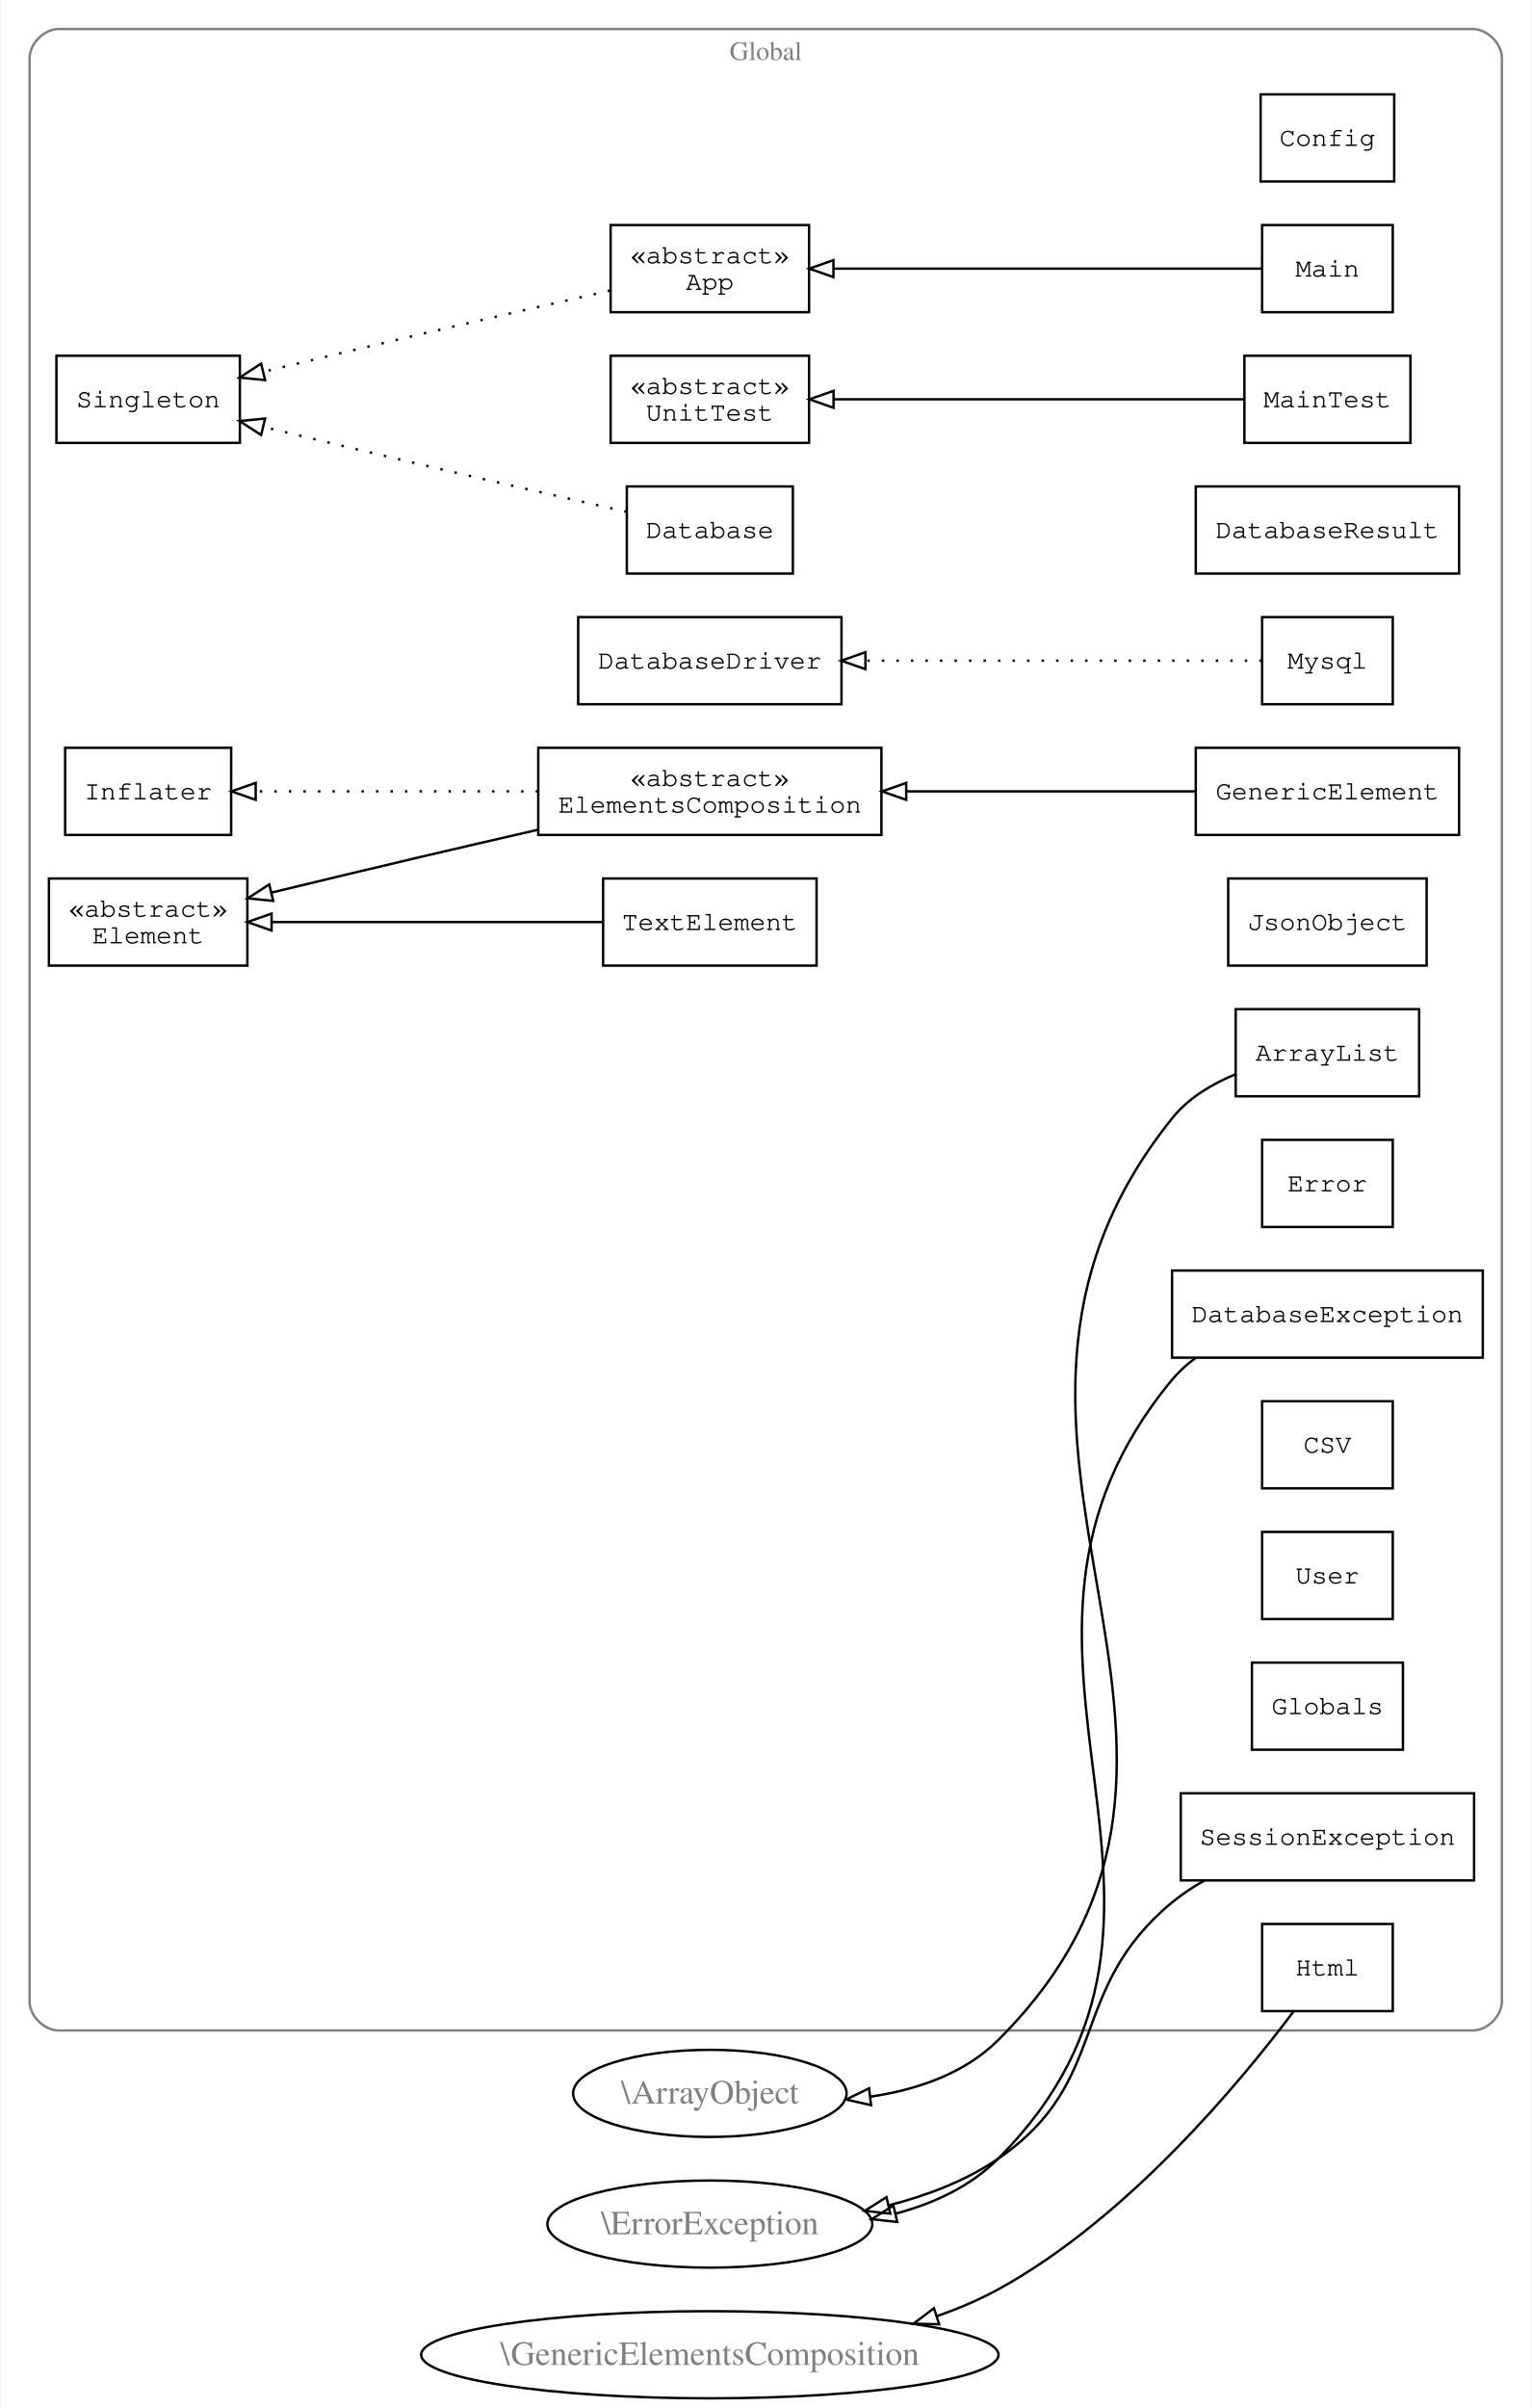
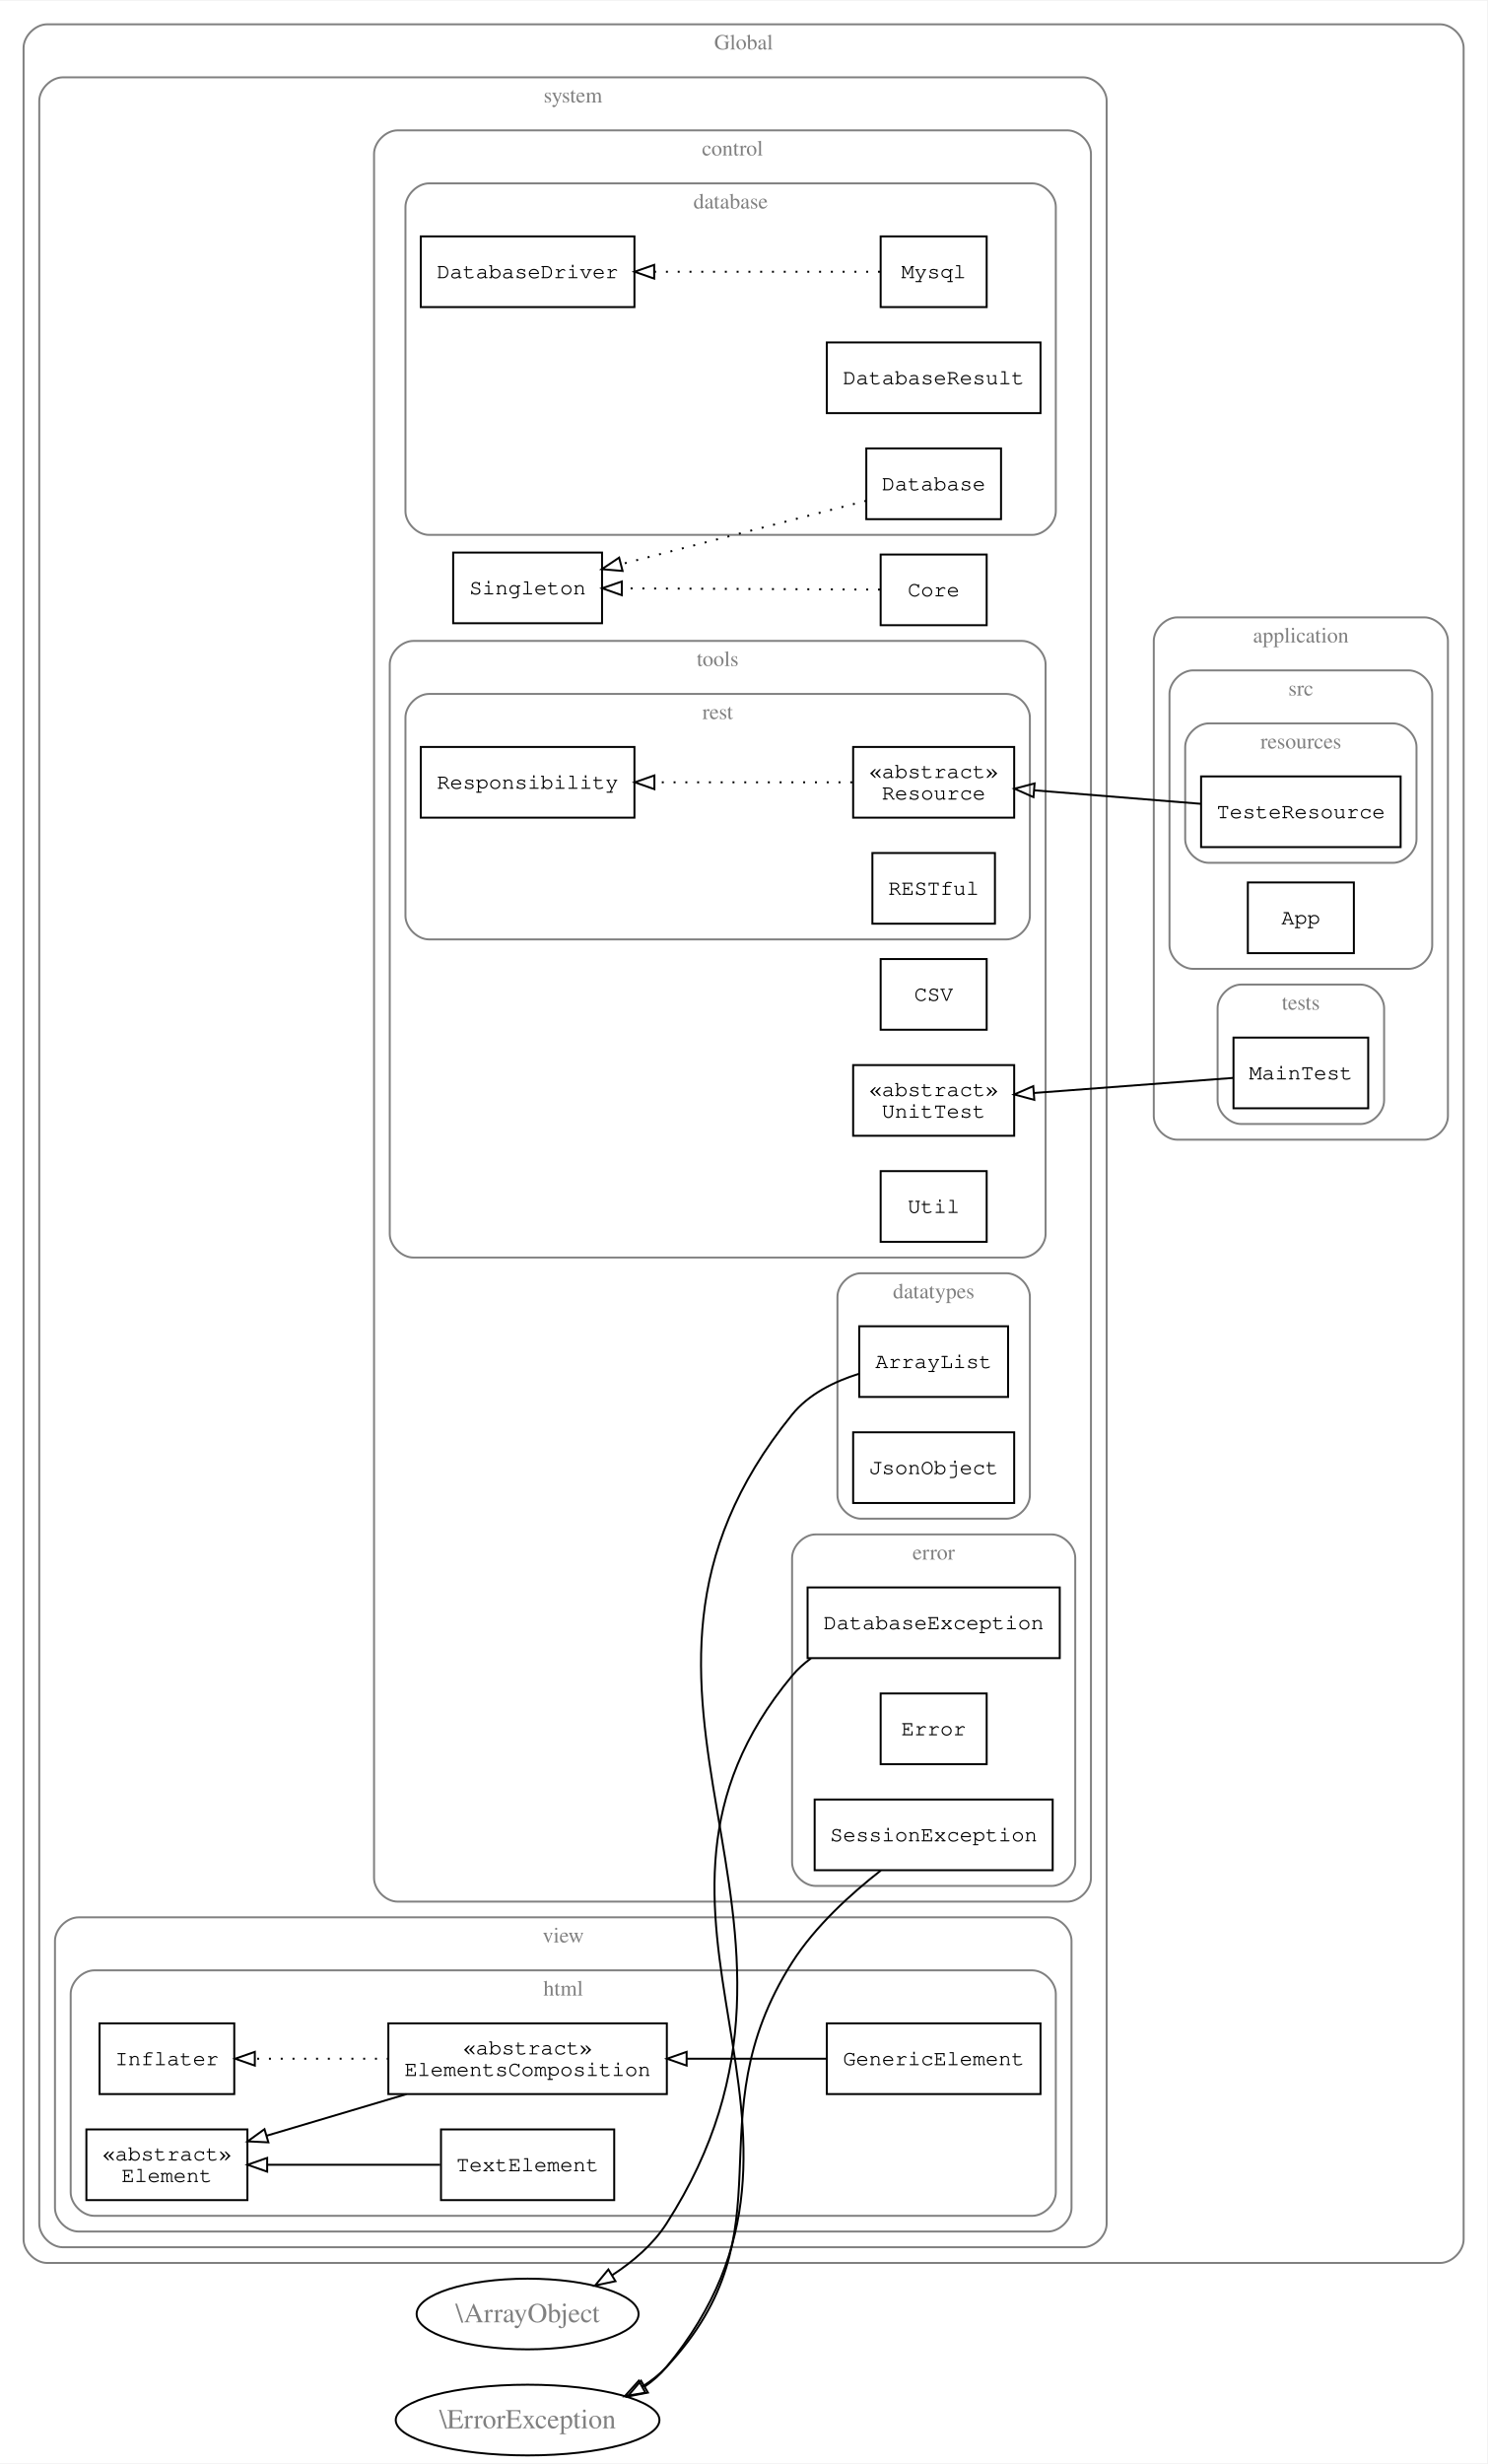
- <svg xmlns="http://www.w3.org/2000/svg" width="633pt" height="995pt" viewBox="0.00 0.00 632.54 995.00">
-   <g id="graph0" class="graph" transform="scale(1 1) rotate(0) translate(4 991)">
-     <polygon fill="white" stroke="none" points="-4,4 -4,-991 628.541,-991 628.541,4 -4,4" />
+ <svg xmlns="http://www.w3.org/2000/svg" width="757pt" height="1254pt" viewBox="0.00 0.00 757.46 1254.00">
+   <g id="graph0" class="graph" transform="scale(1 1) rotate(0) translate(4 1250)">
+     <polygon fill="white" stroke="none" points="-4,4 -4,-1250 753.463,-1250 753.463,4 -4,4" />
    <g id="clust1" class="cluster">
-       <path fill="none" stroke="gray" d="M20,-152C20,-152 604.541,-152 604.541,-152 610.541,-152 616.541,-158 616.541,-164 616.541,-164 616.541,-967 616.541,-967 616.541,-973 610.541,-979 604.541,-979 604.541,-979 20,-979 20,-979 14,-979 8,-973 8,-967 8,-967 8,-164 8,-164 8,-158 14,-152 20,-152" />
-       <text text-anchor="middle" x="312.271" y="-966.2" font-family="Times,serif" font-size="11.00" fill="gray">Global</text>
+       <path fill="none" stroke="gray" d="M20,-98C20,-98 729.463,-98 729.463,-98 735.463,-98 741.463,-104 741.463,-110 741.463,-110 741.463,-1226 741.463,-1226 741.463,-1232 735.463,-1238 729.463,-1238 729.463,-1238 20,-1238 20,-1238 14,-1238 8,-1232 8,-1226 8,-1226 8,-110 8,-110 8,-104 14,-98 20,-98" />
+       <text text-anchor="middle" x="374.732" y="-1225.2" font-family="Times,serif" font-size="11.00" fill="gray">Global</text>
+     </g>
+     <g id="clust2" class="cluster">
+       <path fill="none" stroke="gray" d="M595.649,-670C595.649,-670 721.463,-670 721.463,-670 727.463,-670 733.463,-676 733.463,-682 733.463,-682 733.463,-924 733.463,-924 733.463,-930 727.463,-936 721.463,-936 721.463,-936 595.649,-936 595.649,-936 589.649,-936 583.649,-930 583.649,-924 583.649,-924 583.649,-682 583.649,-682 583.649,-676 589.649,-670 595.649,-670" />
+       <text text-anchor="middle" x="658.556" y="-923.2" font-family="Times,serif" font-size="11.00" fill="gray">application</text>
+     </g>
+     <g id="clust3" class="cluster">
+       <path fill="none" stroke="gray" d="M603.649,-757C603.649,-757 713.463,-757 713.463,-757 719.463,-757 725.463,-763 725.463,-769 725.463,-769 725.463,-897 725.463,-897 725.463,-903 719.463,-909 713.463,-909 713.463,-909 603.649,-909 603.649,-909 597.649,-909 591.649,-903 591.649,-897 591.649,-897 591.649,-769 591.649,-769 591.649,-763 597.649,-757 603.649,-757" />
+       <text text-anchor="middle" x="658.556" y="-896.2" font-family="Times,serif" font-size="11.00" fill="gray">src</text>
+     </g>
+     <g id="clust4" class="cluster">
+       <path fill="none" stroke="gray" d="M611.649,-811C611.649,-811 705.463,-811 705.463,-811 711.463,-811 717.463,-817 717.463,-823 717.463,-823 717.463,-870 717.463,-870 717.463,-876 711.463,-882 705.463,-882 705.463,-882 611.649,-882 611.649,-882 605.649,-882 599.649,-876 599.649,-870 599.649,-870 599.649,-823 599.649,-823 599.649,-817 605.649,-811 611.649,-811" />
+       <text text-anchor="middle" x="658.556" y="-869.2" font-family="Times,serif" font-size="11.00" fill="gray">resources</text>
+     </g>
+     <g id="clust5" class="cluster">
+       <path fill="none" stroke="gray" d="M628.152,-678C628.152,-678 688.961,-678 688.961,-678 694.961,-678 700.961,-684 700.961,-690 700.961,-690 700.961,-737 700.961,-737 700.961,-743 694.961,-749 688.961,-749 688.961,-749 628.152,-749 628.152,-749 622.152,-749 616.152,-743 616.152,-737 616.152,-737 616.152,-690 616.152,-690 616.152,-684 622.152,-678 628.152,-678" />
+       <text text-anchor="middle" x="658.556" y="-736.2" font-family="Times,serif" font-size="11.00" fill="gray">tests</text>
+     </g>
+     <g id="clust6" class="cluster">
+       <path fill="none" stroke="gray" d="M28,-106C28,-106 547.649,-106 547.649,-106 553.649,-106 559.649,-112 559.649,-118 559.649,-118 559.649,-1199 559.649,-1199 559.649,-1205 553.649,-1211 547.649,-1211 547.649,-1211 28,-1211 28,-1211 22,-1211 16,-1205 16,-1199 16,-1199 16,-118 16,-118 16,-112 22,-106 28,-106" />
+       <text text-anchor="middle" x="287.825" y="-1198.2" font-family="Times,serif" font-size="11.00" fill="gray">system</text>
+     </g>
+     <g id="clust7" class="cluster">
+       <path fill="none" stroke="gray" d="M198.513,-282C198.513,-282 539.649,-282 539.649,-282 545.649,-282 551.649,-288 551.649,-294 551.649,-294 551.649,-1172 551.649,-1172 551.649,-1178 545.649,-1184 539.649,-1184 539.649,-1184 198.513,-1184 198.513,-1184 192.513,-1184 186.513,-1178 186.513,-1172 186.513,-1172 186.513,-294 186.513,-294 186.513,-288 192.513,-282 198.513,-282" />
+       <text text-anchor="middle" x="369.081" y="-1171.2" font-family="Times,serif" font-size="11.00" fill="gray">control</text>
+     </g>
+     <g id="clust8" class="cluster">
+       <path fill="none" stroke="gray" d="M214.513,-978C214.513,-978 521.748,-978 521.748,-978 527.748,-978 533.748,-984 533.748,-990 533.748,-990 533.748,-1145 533.748,-1145 533.748,-1151 527.748,-1157 521.748,-1157 521.748,-1157 214.513,-1157 214.513,-1157 208.513,-1157 202.513,-1151 202.513,-1145 202.513,-1145 202.513,-990 202.513,-990 202.513,-984 208.513,-978 214.513,-978" />
+       <text text-anchor="middle" x="368.131" y="-1144.2" font-family="Times,serif" font-size="11.00" fill="gray">database</text>
+     </g>
+     <g id="clust9" class="cluster">
+       <path fill="none" stroke="gray" d="M434.535,-477C434.535,-477 508.546,-477 508.546,-477 514.546,-477 520.546,-483 520.546,-489 520.546,-489 520.546,-590 520.546,-590 520.546,-596 514.546,-602 508.546,-602 508.546,-602 434.535,-602 434.535,-602 428.535,-602 422.535,-596 422.535,-590 422.535,-590 422.535,-489 422.535,-489 422.535,-483 428.535,-477 434.535,-477" />
+       <text text-anchor="middle" x="471.54" y="-589.2" font-family="Times,serif" font-size="11.00" fill="gray">datatypes</text>
+     </g>
+     <g id="clust10" class="cluster">
+       <path fill="none" stroke="gray" d="M411.431,-290C411.431,-290 531.649,-290 531.649,-290 537.649,-290 543.649,-296 543.649,-302 543.649,-302 543.649,-457 543.649,-457 543.649,-463 537.649,-469 531.649,-469 531.649,-469 411.431,-469 411.431,-469 405.431,-469 399.431,-463 399.431,-457 399.431,-457 399.431,-302 399.431,-302 399.431,-296 405.431,-290 411.431,-290" />
+       <text text-anchor="middle" x="471.54" y="-456.2" font-family="Times,serif" font-size="11.00" fill="gray">error</text>
+     </g>
+     <g id="clust11" class="cluster">
+       <path fill="none" stroke="gray" d="M206.513,-610C206.513,-610 516.546,-610 516.546,-610 522.546,-610 528.546,-616 528.546,-622 528.546,-622 528.546,-912 528.546,-912 528.546,-918 522.546,-924 516.546,-924 516.546,-924 206.513,-924 206.513,-924 200.513,-924 194.513,-918 194.513,-912 194.513,-912 194.513,-622 194.513,-622 194.513,-616 200.513,-610 206.513,-610" />
+       <text text-anchor="middle" x="361.53" y="-911.2" font-family="Times,serif" font-size="11.00" fill="gray">tools</text>
+     </g>
+     <g id="clust12" class="cluster">
+       <path fill="none" stroke="gray" d="M214.513,-772C214.513,-772 508.546,-772 508.546,-772 514.546,-772 520.546,-778 520.546,-784 520.546,-784 520.546,-885 520.546,-885 520.546,-891 514.546,-897 508.546,-897 508.546,-897 214.513,-897 214.513,-897 208.513,-897 202.513,-891 202.513,-885 202.513,-885 202.513,-784 202.513,-784 202.513,-778 208.513,-772 214.513,-772" />
+       <text text-anchor="middle" x="361.53" y="-884.2" font-family="Times,serif" font-size="11.00" fill="gray">rest</text>
+     </g>
+     <g id="clust13" class="cluster">
+       <path fill="none" stroke="gray" d="M36,-114C36,-114 529.748,-114 529.748,-114 535.748,-114 541.748,-120 541.748,-126 541.748,-126 541.748,-262 541.748,-262 541.748,-268 535.748,-274 529.748,-274 529.748,-274 36,-274 36,-274 30,-274 24,-268 24,-262 24,-262 24,-126 24,-126 24,-120 30,-114 36,-114" />
+       <text text-anchor="middle" x="282.874" y="-261.2" font-family="Times,serif" font-size="11.00" fill="gray">view</text>
+     </g>
+     <g id="clust14" class="cluster">
+       <path fill="none" stroke="gray" d="M44,-122C44,-122 521.748,-122 521.748,-122 527.748,-122 533.748,-128 533.748,-134 533.748,-134 533.748,-235 533.748,-235 533.748,-241 527.748,-247 521.748,-247 521.748,-247 44,-247 44,-247 38,-247 32,-241 32,-235 32,-235 32,-134 32,-134 32,-128 38,-122 44,-122" />
+       <text text-anchor="middle" x="282.874" y="-234.2" font-family="Times,serif" font-size="11.00" fill="gray">html</text>
    </g>
    <g id="node1" class="node">
-       <polygon fill="none" stroke="black" points="572.04,-952 516.824,-952 516.824,-916 572.04,-916 572.04,-952" />
-       <text text-anchor="middle" x="544.432" y="-930.7" font-family="Courier,monospace" font-size="11.00">Config</text>
+       <polygon fill="none" stroke="black" points="709.371,-855 607.742,-855 607.742,-819 709.371,-819 709.371,-855" />
+       <text text-anchor="middle" x="658.556" y="-833.7" font-family="Courier,monospace" font-size="11.00">TesteResource</text>
+     </g>
+     <g id="node13" class="node">
+       <polygon fill="none" stroke="black" points="512.551,-870 430.53,-870 430.53,-834 512.551,-834 512.551,-870" />
+       <text text-anchor="start" x="438.535" y="-854.2" font-family="Courier,monospace" font-size="11.00">«abstract»</text>
+       <text text-anchor="start" x="445.136" y="-843.2" font-family="Courier,monospace" font-size="11.00">Resource</text>
+     </g>
+     <g id="edge1" class="edge">
+       <path fill="none" stroke="black" d="M607.488,-841.059C581.224,-843.189 549.132,-845.79 522.834,-847.922" />
+       <polygon fill="none" stroke="black" points="522.379,-844.448 512.695,-848.745 522.945,-851.425 522.379,-844.448" />
    </g>
    <g id="node2" class="node">
-       <polygon fill="none" stroke="black" points="571.432,-898 517.432,-898 517.432,-862 571.432,-862 571.432,-898" />
-       <text text-anchor="middle" x="544.432" y="-876.7" font-family="Courier,monospace" font-size="11.00">Main</text>
+       <polygon fill="none" stroke="black" points="685.556,-801 631.556,-801 631.556,-765 685.556,-765 685.556,-801" />
+       <text text-anchor="middle" x="658.556" y="-779.7" font-family="Courier,monospace" font-size="11.00">App</text>
+     </g>
+     <g id="node3" class="node">
+       <polygon fill="none" stroke="black" points="692.865,-722 624.248,-722 624.248,-686 692.865,-686 692.865,-722" />
+       <text text-anchor="middle" x="658.556" y="-700.7" font-family="Courier,monospace" font-size="11.00">MainTest</text>
+     </g>
+     <g id="node17" class="node">
+       <polygon fill="none" stroke="black" points="512.551,-708 430.53,-708 430.53,-672 512.551,-672 512.551,-708" />
+       <text text-anchor="start" x="438.535" y="-692.2" font-family="Courier,monospace" font-size="11.00">«abstract»</text>
+       <text text-anchor="start" x="445.136" y="-681.2" font-family="Courier,monospace" font-size="11.00">UnitTest</text>
+     </g>
+     <g id="edge2" class="edge">
+       <path fill="none" stroke="black" d="M624.051,-701.465C595.768,-699.325 554.856,-696.229 522.672,-693.793" />
+       <polygon fill="none" stroke="black" points="522.793,-690.293 512.557,-693.028 522.264,-697.273 522.793,-690.293" />
    </g>
    <g id="node4" class="node">
-       <polygon fill="none" stroke="black" points="330.178,-898 248.156,-898 248.156,-862 330.178,-862 330.178,-898" />
-       <text text-anchor="start" x="256.161" y="-882.2" font-family="Courier,monospace" font-size="11.00">«abstract»</text>
-       <text text-anchor="start" x="279.265" y="-871.2" font-family="Courier,monospace" font-size="11.00">App</text>
-     </g>
-     <g id="edge1" class="edge">
-       <path fill="none" stroke="black" d="M517.282,-880C475.694,-880 393.75,-880 340.502,-880" />
-       <polygon fill="none" stroke="black" points="340.256,-876.5 330.256,-880 340.256,-883.5 340.256,-876.5" />
-     </g>
-     <g id="node3" class="node">
-       <polygon fill="none" stroke="black" points="578.741,-844 510.123,-844 510.123,-808 578.741,-808 578.741,-844" />
-       <text text-anchor="middle" x="544.432" y="-822.7" font-family="Courier,monospace" font-size="11.00">MainTest</text>
+       <polygon fill="none" stroke="black" points="505.849,-1022 437.231,-1022 437.231,-986 505.849,-986 505.849,-1022" />
+       <text text-anchor="middle" x="471.54" y="-1000.7" font-family="Courier,monospace" font-size="11.00">Database</text>
+     </g>
+     <g id="node20" class="node">
+       <polygon fill="none" stroke="black" points="302.632,-969 226.81,-969 226.81,-933 302.632,-933 302.632,-969" />
+       <text text-anchor="middle" x="264.721" y="-947.7" font-family="Courier,monospace" font-size="11.00">Singleton</text>
+     </g>
+     <g id="edge4" class="edge">
+       <path fill="none" stroke="black" stroke-dasharray="1,5" d="M437.177,-995.367C403.254,-986.589 350.412,-972.915 312.357,-963.068" />
+       <polygon fill="none" stroke="black" points="313.091,-959.642 302.533,-960.526 311.337,-966.419 313.091,-959.642" />
+     </g>
+     <g id="node5" class="node">
+       <polygon fill="none" stroke="black" points="525.956,-1076 417.124,-1076 417.124,-1040 525.956,-1040 525.956,-1076" />
+       <text text-anchor="middle" x="471.54" y="-1054.7" font-family="Courier,monospace" font-size="11.00">DatabaseResult</text>
+     </g>
+     <g id="node6" class="node">
+       <polygon fill="none" stroke="black" points="498.54,-1130 444.54,-1130 444.54,-1094 498.54,-1094 498.54,-1130" />
+       <text text-anchor="middle" x="471.54" y="-1108.7" font-family="Courier,monospace" font-size="11.00">Mysql</text>
+     </g>
+     <g id="node7" class="node">
+       <polygon fill="none" stroke="black" points="319.137,-1130 210.305,-1130 210.305,-1094 319.137,-1094 319.137,-1130" />
+       <text text-anchor="middle" x="264.721" y="-1108.7" font-family="Courier,monospace" font-size="11.00">DatabaseDriver</text>
+     </g>
+     <g id="edge5" class="edge">
+       <path fill="none" stroke="black" stroke-dasharray="1,5" d="M444.183,-1112C415.321,-1112 367.997,-1112 329.332,-1112" />
+       <polygon fill="none" stroke="black" points="329.193,-1108.5 319.193,-1112 329.193,-1115.5 329.193,-1108.5" />
+     </g>
+     <g id="node8" class="node">
+       <polygon fill="none" stroke="black" points="509.451,-575 433.629,-575 433.629,-539 509.451,-539 509.451,-575" />
+       <text text-anchor="middle" x="471.54" y="-553.7" font-family="Courier,monospace" font-size="11.00">ArrayList</text>
+     </g>
+     <g id="node26" class="node">
+       <ellipse fill="none" stroke="black" cx="264.721" cy="-72" rx="56.52" ry="18" />
+       <text text-anchor="middle" x="264.721" y="-67.8" font-family="Times,serif" font-size="14.00" fill="gray">\ArrayObject</text>
+     </g>
+     <g id="edge6" class="edge">
+       <path fill="none" stroke="black" d="M433.508,-550.804C420.922,-546.877 407.911,-540.465 399.431,-530 282.766,-386.028 435.555,-273.929 335.431,-118 328.637,-107.419 318.447,-98.728 307.941,-91.861" />
+       <polygon fill="none" stroke="black" points="309.477,-88.7 299.109,-86.52 305.855,-94.69 309.477,-88.7" />
+     </g>
+     <g id="node9" class="node">
+       <polygon fill="none" stroke="black" points="512.551,-521 430.53,-521 430.53,-485 512.551,-485 512.551,-521" />
+       <text text-anchor="middle" x="471.54" y="-499.7" font-family="Courier,monospace" font-size="11.00">JsonObject</text>
+     </g>
+     <g id="node10" class="node">
+       <polygon fill="none" stroke="black" points="535.759,-442 407.322,-442 407.322,-406 535.759,-406 535.759,-442" />
+       <text text-anchor="middle" x="471.54" y="-420.7" font-family="Courier,monospace" font-size="11.00">DatabaseException</text>
+     </g>
+     <g id="node27" class="node">
+       <ellipse fill="none" stroke="black" cx="264.721" cy="-18" rx="67.151" ry="18" />
+       <text text-anchor="middle" x="264.721" y="-13.8" font-family="Times,serif" font-size="14.00" fill="gray">\ErrorException</text>
+     </g>
+     <g id="edge7" class="edge">
+       <path fill="none" stroke="black" d="M409.015,-405.857C405.468,-403.285 402.218,-400.35 399.431,-397 297.74,-274.759 436.715,-167.578 335.431,-45 332.29,-41.198 328.545,-37.93 324.445,-35.121" />
+       <polygon fill="none" stroke="black" points="326.013,-31.984 315.611,-29.976 322.491,-38.033 326.013,-31.984" />
+     </g>
+     <g id="node11" class="node">
+       <polygon fill="none" stroke="black" points="498.54,-388 444.54,-388 444.54,-352 498.54,-352 498.54,-388" />
+       <text text-anchor="middle" x="471.54" y="-366.7" font-family="Courier,monospace" font-size="11.00">Error</text>
+     </g>
+     <g id="node12" class="node">
+       <polygon fill="none" stroke="black" points="532.158,-334 410.922,-334 410.922,-298 532.158,-298 532.158,-334" />
+       <text text-anchor="middle" x="471.54" y="-312.7" font-family="Courier,monospace" font-size="11.00">SessionException</text>
+     </g>
+     <g id="edge8" class="edge">
+       <path fill="none" stroke="black" d="M444.636,-297.872C429.521,-286.084 411.176,-269.497 399.431,-251 348.04,-170.065 400.869,-115.067 335.431,-45 331.868,-41.185 327.704,-37.903 323.216,-35.079" />
+       <polygon fill="none" stroke="black" points="324.714,-31.909 314.258,-30.196 321.363,-38.056 324.714,-31.909" />
+     </g>
+     <g id="node15" class="node">
+       <polygon fill="none" stroke="black" points="319.137,-870 210.305,-870 210.305,-834 319.137,-834 319.137,-870" />
+       <text text-anchor="middle" x="264.721" y="-848.7" font-family="Courier,monospace" font-size="11.00">Responsibility</text>
+     </g>
+     <g id="edge9" class="edge">
+       <path fill="none" stroke="black" stroke-dasharray="1,5" d="M430.075,-852C401.461,-852 362.512,-852 329.713,-852" />
+       <polygon fill="none" stroke="black" points="329.301,-848.5 319.301,-852 329.301,-855.5 329.301,-848.5" />
    </g>
    <g id="node14" class="node">
-       <polygon fill="none" stroke="black" points="330.178,-844 248.156,-844 248.156,-808 330.178,-808 330.178,-844" />
-       <text text-anchor="start" x="256.161" y="-828.2" font-family="Courier,monospace" font-size="11.00">«abstract»</text>
-       <text text-anchor="start" x="262.763" y="-817.2" font-family="Courier,monospace" font-size="11.00">UnitTest</text>
-     </g>
-     <g id="edge2" class="edge">
-       <path fill="none" stroke="black" d="M510.062,-826C466.708,-826 390.628,-826 340.311,-826" />
-       <polygon fill="none" stroke="black" points="340.298,-822.5 330.298,-826 340.298,-829.5 340.298,-822.5" />
+       <polygon fill="none" stroke="black" points="502.748,-816 440.332,-816 440.332,-780 502.748,-780 502.748,-816" />
+       <text text-anchor="middle" x="471.54" y="-794.7" font-family="Courier,monospace" font-size="11.00">RESTful</text>
+     </g>
+     <g id="node16" class="node">
+       <polygon fill="none" stroke="black" points="498.54,-762 444.54,-762 444.54,-726 498.54,-726 498.54,-762" />
+       <text text-anchor="middle" x="471.54" y="-740.7" font-family="Courier,monospace" font-size="11.00">CSV</text>
+     </g>
+     <g id="node18" class="node">
+       <polygon fill="none" stroke="black" points="498.54,-654 444.54,-654 444.54,-618 498.54,-618 498.54,-654" />
+       <text text-anchor="middle" x="471.54" y="-632.7" font-family="Courier,monospace" font-size="11.00">Util</text>
+     </g>
+     <g id="node19" class="node">
+       <polygon fill="none" stroke="black" points="498.54,-968 444.54,-968 444.54,-932 498.54,-932 498.54,-968" />
+       <text text-anchor="middle" x="471.54" y="-946.7" font-family="Courier,monospace" font-size="11.00">Core</text>
+     </g>
+     <g id="edge3" class="edge">
+       <path fill="none" stroke="black" stroke-dasharray="1,5" d="M444.183,-950.129C411.086,-950.29 353.708,-950.57 312.953,-950.769" />
+       <polygon fill="none" stroke="black" points="312.698,-947.271 302.715,-950.819 312.732,-954.27 312.698,-947.271" />
+     </g>
+     <g id="node21" class="node">
+       <polygon fill="none" stroke="black" points="122.016,-166 39.995,-166 39.995,-130 122.016,-130 122.016,-166" />
+       <text text-anchor="start" x="48" y="-150.2" font-family="Courier,monospace" font-size="11.00">«abstract»</text>
+       <text text-anchor="start" x="57.902" y="-139.2" font-family="Courier,monospace" font-size="11.00">Element</text>
+     </g>
+     <g id="node22" class="node">
+       <polygon fill="none" stroke="black" points="335.642,-220 193.8,-220 193.8,-184 335.642,-184 335.642,-220" />
+       <text text-anchor="start" x="231.716" y="-204.2" font-family="Courier,monospace" font-size="11.00">«abstract»</text>
+       <text text-anchor="start" x="202.011" y="-193.2" font-family="Courier,monospace" font-size="11.00">ElementsComposition</text>
+     </g>
+     <g id="edge10" class="edge">
+       <path fill="none" stroke="black" d="M202.96,-183.944C179.876,-177.084 153.87,-169.356 131.903,-162.828" />
+       <polygon fill="none" stroke="black" points="132.703,-159.414 122.12,-159.921 130.709,-166.124 132.703,-159.414" />
+     </g>
+     <g id="node25" class="node">
+       <polygon fill="none" stroke="black" points="115.314,-220 46.697,-220 46.697,-184 115.314,-184 115.314,-220" />
+       <text text-anchor="middle" x="81.005" y="-198.7" font-family="Courier,monospace" font-size="11.00">Inflater</text>
+     </g>
+     <g id="edge11" class="edge">
+       <path fill="none" stroke="black" stroke-dasharray="1,5" d="M193.985,-202C171.143,-202 146.416,-202 126.022,-202" />
+       <polygon fill="none" stroke="black" points="125.785,-198.5 115.785,-202 125.785,-205.5 125.785,-198.5" />
    </g>
    <g id="node23" class="node">
-       <polygon fill="none" stroke="black" points="94.916,-844 19.095,-844 19.095,-808 94.916,-808 94.916,-844" />
-       <text text-anchor="middle" x="57.005" y="-822.7" font-family="Courier,monospace" font-size="11.00">Singleton</text>
-     </g>
-     <g id="edge3" class="edge">
-       <path fill="none" stroke="black" stroke-dasharray="1,5" d="M247.944,-870.933C225.079,-865.748 195.924,-859.084 170.011,-853 148.521,-847.955 124.745,-842.242 104.648,-837.375" />
-       <polygon fill="none" stroke="black" points="105.348,-833.943 94.805,-834.987 103.698,-840.746 105.348,-833.943" />
-     </g>
-     <g id="node5" class="node">
-       <polygon fill="none" stroke="black" points="323.476,-790 254.858,-790 254.858,-754 323.476,-754 323.476,-790" />
-       <text text-anchor="middle" x="289.167" y="-768.7" font-family="Courier,monospace" font-size="11.00">Database</text>
-     </g>
-     <g id="edge4" class="edge">
-       <path fill="none" stroke="black" stroke-dasharray="1,5" d="M254.783,-779.517C231.105,-784.876 198.587,-792.291 170.011,-799 148.521,-804.045 124.745,-809.758 104.648,-814.625" />
-       <polygon fill="none" stroke="black" points="103.698,-811.254 94.805,-817.013 105.348,-818.057 103.698,-811.254" />
-     </g>
-     <g id="node6" class="node">
-       <polygon fill="none" stroke="black" points="598.848,-790 490.016,-790 490.016,-754 598.848,-754 598.848,-790" />
-       <text text-anchor="middle" x="544.432" y="-768.7" font-family="Courier,monospace" font-size="11.00">DatabaseResult</text>
-     </g>
-     <g id="node7" class="node">
-       <polygon fill="none" stroke="black" points="571.432,-736 517.432,-736 517.432,-700 571.432,-700 571.432,-736" />
-       <text text-anchor="middle" x="544.432" y="-714.7" font-family="Courier,monospace" font-size="11.00">Mysql</text>
-     </g>
-     <g id="node22" class="node">
-       <polygon fill="none" stroke="black" points="343.583,-736 234.751,-736 234.751,-700 343.583,-700 343.583,-736" />
-       <text text-anchor="middle" x="289.167" y="-714.7" font-family="Courier,monospace" font-size="11.00">DatabaseDriver</text>
-     </g>
-     <g id="edge5" class="edge">
-       <path fill="none" stroke="black" stroke-dasharray="1,5" d="M517.282,-718C479.011,-718 406.567,-718 353.758,-718" />
-       <polygon fill="none" stroke="black" points="353.474,-714.5 343.474,-718 353.474,-721.5 353.474,-714.5" />
-     </g>
-     <g id="node8" class="node">
-       <polygon fill="none" stroke="black" points="582.343,-574 506.521,-574 506.521,-538 582.343,-538 582.343,-574" />
-       <text text-anchor="middle" x="544.432" y="-552.7" font-family="Courier,monospace" font-size="11.00">ArrayList</text>
-     </g>
-     <g id="node25" class="node">
-       <ellipse fill="none" stroke="black" cx="289.167" cy="-126" rx="56.52" ry="18" />
-       <text text-anchor="middle" x="289.167" y="-121.8" font-family="Times,serif" font-size="14.00" fill="gray">\ArrayObject</text>
-     </g>
-     <g id="edge6" class="edge">
-       <path fill="none" stroke="black" d="M506.71,-547.213C496.833,-543.182 487.039,-537.362 480.323,-529 372.412,-394.639 530.343,-269.692 408.323,-148 394.421,-134.135 374.775,-127.491 355.486,-124.632" />
-       <polygon fill="none" stroke="black" points="355.802,-121.145 345.464,-123.463 354.992,-128.098 355.802,-121.145" />
-     </g>
-     <g id="node9" class="node">
-       <polygon fill="none" stroke="black" points="585.443,-628 503.421,-628 503.421,-592 585.443,-592 585.443,-628" />
-       <text text-anchor="middle" x="544.432" y="-606.7" font-family="Courier,monospace" font-size="11.00">JsonObject</text>
-     </g>
-     <g id="node10" class="node">
-       <polygon fill="none" stroke="black" points="608.65,-466 480.214,-466 480.214,-430 608.65,-430 608.65,-466" />
-       <text text-anchor="middle" x="544.432" y="-444.7" font-family="Courier,monospace" font-size="11.00">DatabaseException</text>
-     </g>
-     <g id="node26" class="node">
-       <ellipse fill="none" stroke="black" cx="289.167" cy="-72" rx="67.151" ry="18" />
-       <text text-anchor="middle" x="289.167" y="-67.8" font-family="Times,serif" font-size="14.00" fill="gray">\ErrorException</text>
-     </g>
-     <g id="edge7" class="edge">
-       <path fill="none" stroke="black" d="M490.083,-429.975C486.462,-427.367 483.141,-424.392 480.323,-421 386.61,-308.205 511.774,-202.936 408.323,-99 396.891,-87.514 381.643,-80.496 365.911,-76.296" />
-       <polygon fill="none" stroke="black" points="366.613,-72.866 356.082,-74.03 365.04,-79.687 366.613,-72.866" />
-     </g>
-     <g id="node11" class="node">
-       <polygon fill="none" stroke="black" points="571.432,-520 517.432,-520 517.432,-484 571.432,-484 571.432,-520" />
-       <text text-anchor="middle" x="544.432" y="-498.7" font-family="Courier,monospace" font-size="11.00">Error</text>
-     </g>
-     <g id="node12" class="node">
-       <polygon fill="none" stroke="black" points="605.05,-250 483.814,-250 483.814,-214 605.05,-214 605.05,-250" />
-       <text text-anchor="middle" x="544.432" y="-228.7" font-family="Courier,monospace" font-size="11.00">SessionException</text>
-     </g>
-     <g id="edge8" class="edge">
-       <path fill="none" stroke="black" d="M493.601,-213.979C488.89,-211.32 484.37,-208.334 480.323,-205 436.37,-168.783 455.346,-131.129 408.323,-99 394.942,-89.858 378.919,-83.772 363.054,-79.733" />
-       <polygon fill="none" stroke="black" points="363.751,-76.302 353.221,-77.472 362.182,-83.124 363.751,-76.302" />
-     </g>
-     <g id="node13" class="node">
-       <polygon fill="none" stroke="black" points="571.432,-412 517.432,-412 517.432,-376 571.432,-376 571.432,-412" />
-       <text text-anchor="middle" x="544.432" y="-390.7" font-family="Courier,monospace" font-size="11.00">CSV</text>
-     </g>
-     <g id="node15" class="node">
-       <polygon fill="none" stroke="black" points="571.432,-358 517.432,-358 517.432,-322 571.432,-322 571.432,-358" />
-       <text text-anchor="middle" x="544.432" y="-336.7" font-family="Courier,monospace" font-size="11.00">User</text>
-     </g>
-     <g id="node16" class="node">
-       <polygon fill="none" stroke="black" points="575.64,-304 513.224,-304 513.224,-268 575.64,-268 575.64,-304" />
-       <text text-anchor="middle" x="544.432" y="-282.7" font-family="Courier,monospace" font-size="11.00">Globals</text>
-     </g>
-     <g id="node17" class="node">
-       <polygon fill="none" stroke="black" points="98.016,-628 15.995,-628 15.995,-592 98.016,-592 98.016,-628" />
-       <text text-anchor="start" x="24" y="-612.2" font-family="Courier,monospace" font-size="11.00">«abstract»</text>
-       <text text-anchor="start" x="33.902" y="-601.2" font-family="Courier,monospace" font-size="11.00">Element</text>
-     </g>
-     <g id="node18" class="node">
-       <polygon fill="none" stroke="black" points="360.088,-682 218.246,-682 218.246,-646 360.088,-646 360.088,-682" />
-       <text text-anchor="start" x="256.161" y="-666.2" font-family="Courier,monospace" font-size="11.00">«abstract»</text>
-       <text text-anchor="start" x="226.457" y="-655.2" font-family="Courier,monospace" font-size="11.00">ElementsComposition</text>
-     </g>
-     <g id="edge9" class="edge">
-       <path fill="none" stroke="black" d="M218.159,-648.147C202.318,-644.52 185.579,-640.655 170.011,-637 149.697,-632.231 127.341,-626.865 107.979,-622.181" />
-       <polygon fill="none" stroke="black" points="108.697,-618.754 98.154,-619.801 107.049,-625.557 108.697,-618.754" />
+       <polygon fill="none" stroke="black" points="525.956,-220 417.124,-220 417.124,-184 525.956,-184 525.956,-220" />
+       <text text-anchor="middle" x="471.54" y="-198.7" font-family="Courier,monospace" font-size="11.00">GenericElement</text>
+     </g>
+     <g id="edge12" class="edge">
+       <path fill="none" stroke="black" d="M417.261,-202C395.481,-202 369.816,-202 345.86,-202" />
+       <polygon fill="none" stroke="black" points="345.714,-198.5 335.714,-202 345.714,-205.5 345.714,-198.5" />
    </g>
    <g id="node24" class="node">
-       <polygon fill="none" stroke="black" points="91.314,-682 22.697,-682 22.697,-646 91.314,-646 91.314,-682" />
-       <text text-anchor="middle" x="57.005" y="-660.7" font-family="Courier,monospace" font-size="11.00">Inflater</text>
-     </g>
-     <g id="edge10" class="edge">
-       <path fill="none" stroke="black" stroke-dasharray="1,5" d="M218.173,-664C180.223,-664 134.503,-664 101.642,-664" />
-       <polygon fill="none" stroke="black" points="101.451,-660.5 91.451,-664 101.451,-667.5 101.451,-660.5" />
-     </g>
-     <g id="node19" class="node">
-       <polygon fill="none" stroke="black" points="598.848,-682 490.016,-682 490.016,-646 598.848,-646 598.848,-682" />
-       <text text-anchor="middle" x="544.432" y="-660.7" font-family="Courier,monospace" font-size="11.00">GenericElement</text>
-     </g>
-     <g id="edge11" class="edge">
-       <path fill="none" stroke="black" d="M490.03,-664C455.393,-664 409.617,-664 370.615,-664" />
-       <polygon fill="none" stroke="black" points="370.334,-660.5 360.334,-664 370.334,-667.5 370.334,-660.5" />
-     </g>
-     <g id="node20" class="node">
-       <polygon fill="none" stroke="black" points="571.432,-196 517.432,-196 517.432,-160 571.432,-160 571.432,-196" />
-       <text text-anchor="middle" x="544.432" y="-174.7" font-family="Courier,monospace" font-size="11.00">Html</text>
-     </g>
-     <g id="node27" class="node">
-       <ellipse fill="none" stroke="black" cx="289.167" cy="-18" rx="119.312" ry="18" />
-       <text text-anchor="middle" x="289.167" y="-13.8" font-family="Times,serif" font-size="14.00" fill="gray">\GenericElementsComposition</text>
-     </g>
-     <g id="edge12" class="edge">
-       <path fill="none" stroke="black" d="M530.343,-159.734C508.505,-130.682 461.729,-74.251 408.323,-45 400.394,-40.657 391.8,-37.012 382.985,-33.952" />
-       <polygon fill="none" stroke="black" points="383.947,-30.585 373.355,-30.856 381.804,-37.249 383.947,-30.585" />
-     </g>
-     <g id="node21" class="node">
-       <polygon fill="none" stroke="black" points="333.279,-628 245.054,-628 245.054,-592 333.279,-592 333.279,-628" />
-       <text text-anchor="middle" x="289.167" y="-606.7" font-family="Courier,monospace" font-size="11.00">TextElement</text>
+       <polygon fill="none" stroke="black" points="308.834,-166 220.608,-166 220.608,-130 308.834,-130 308.834,-166" />
+       <text text-anchor="middle" x="264.721" y="-144.7" font-family="Courier,monospace" font-size="11.00">TextElement</text>
    </g>
    <g id="edge13" class="edge">
-       <path fill="none" stroke="black" d="M244.875,-610C205.98,-610 148.87,-610 108.033,-610" />
-       <polygon fill="none" stroke="black" points="108.023,-606.5 98.022,-610 108.022,-613.5 108.023,-606.5" />
+       <path fill="none" stroke="black" d="M220.196,-148C193.754,-148 159.892,-148 132.307,-148" />
+       <polygon fill="none" stroke="black" points="132.07,-144.5 122.07,-148 132.07,-151.5 132.07,-144.5" />
    </g>
  </g>
</svg>
